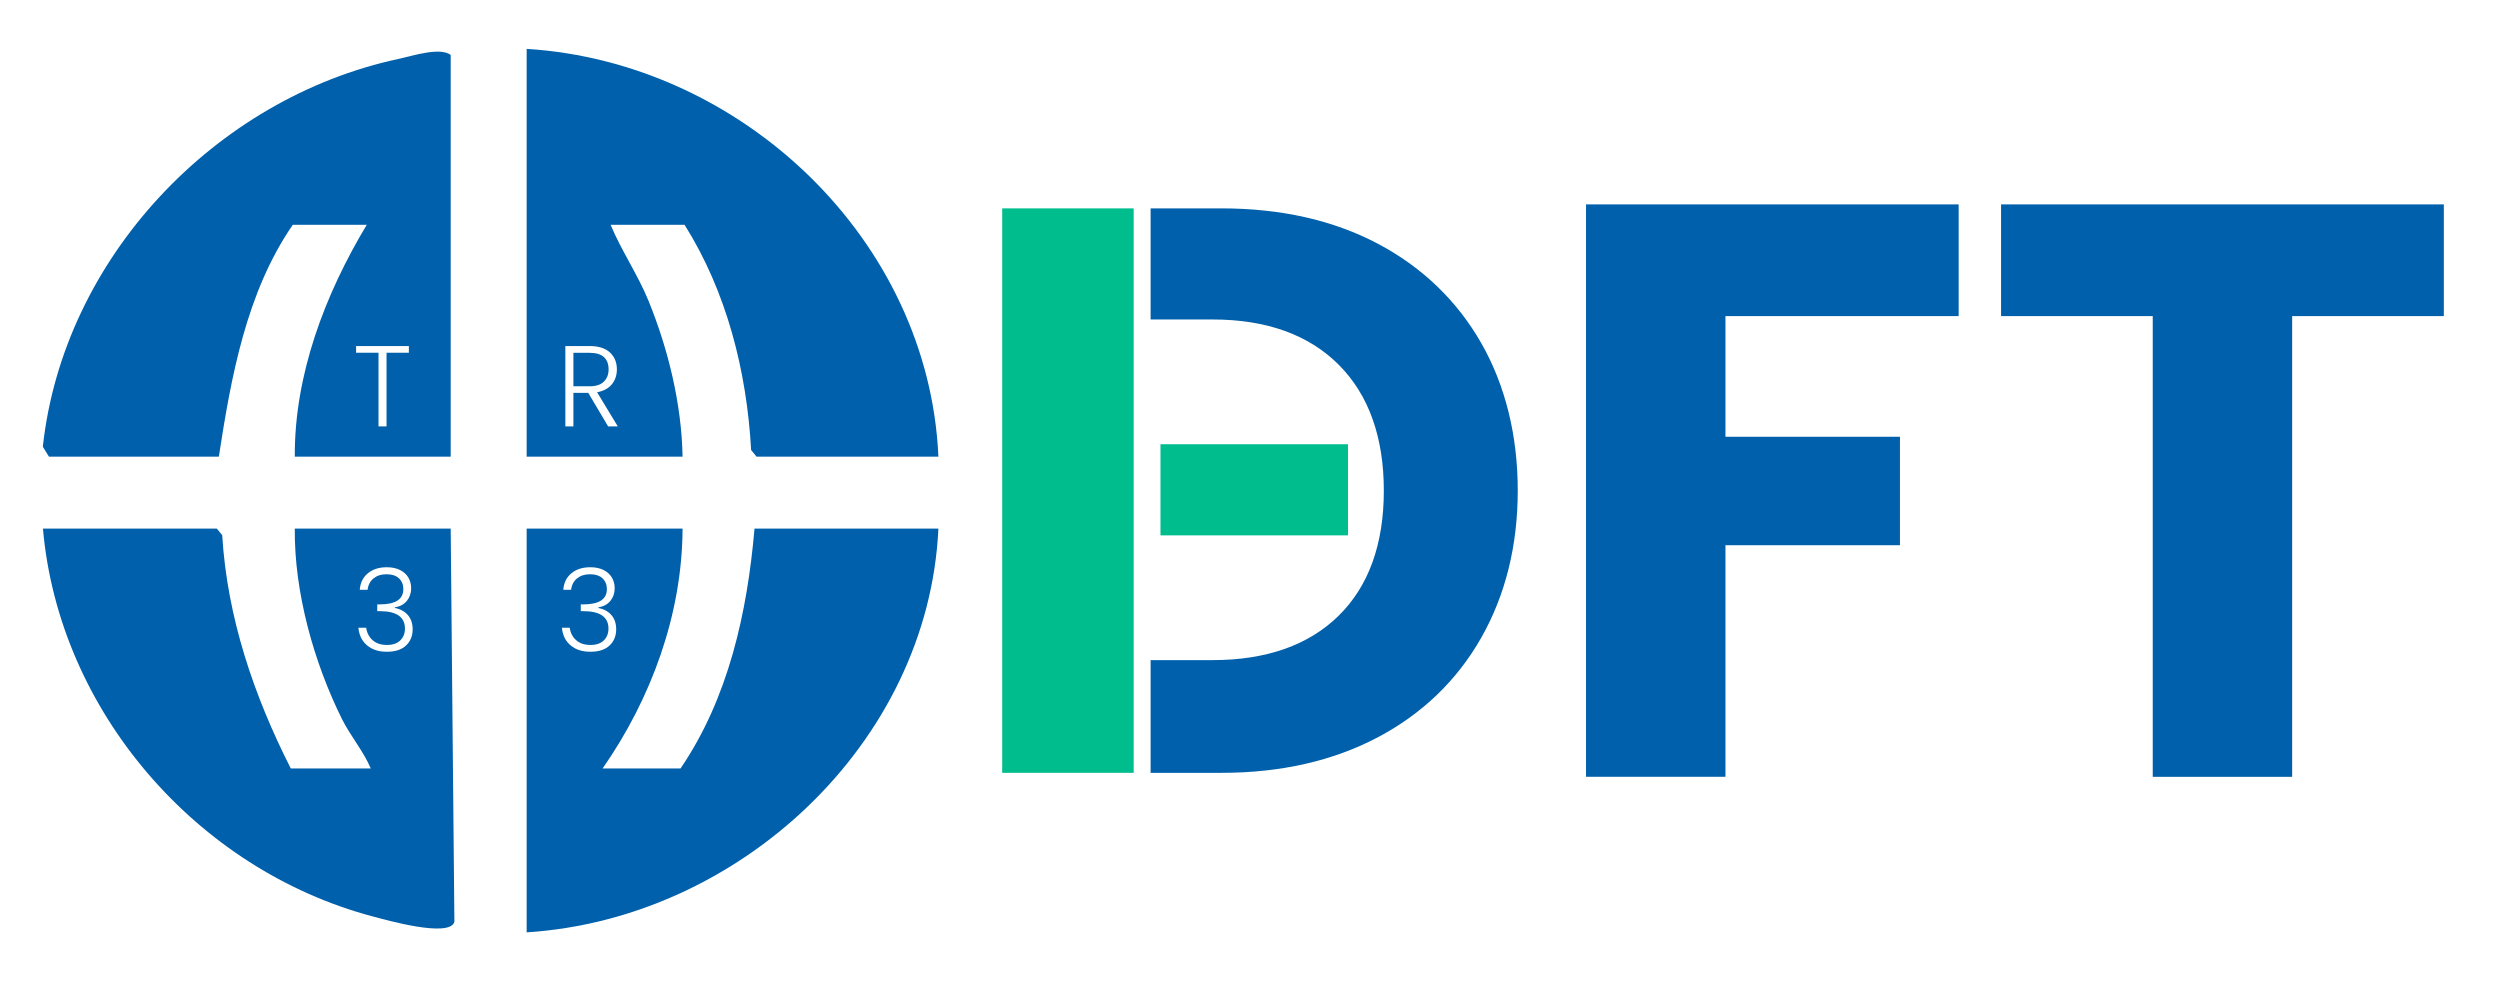
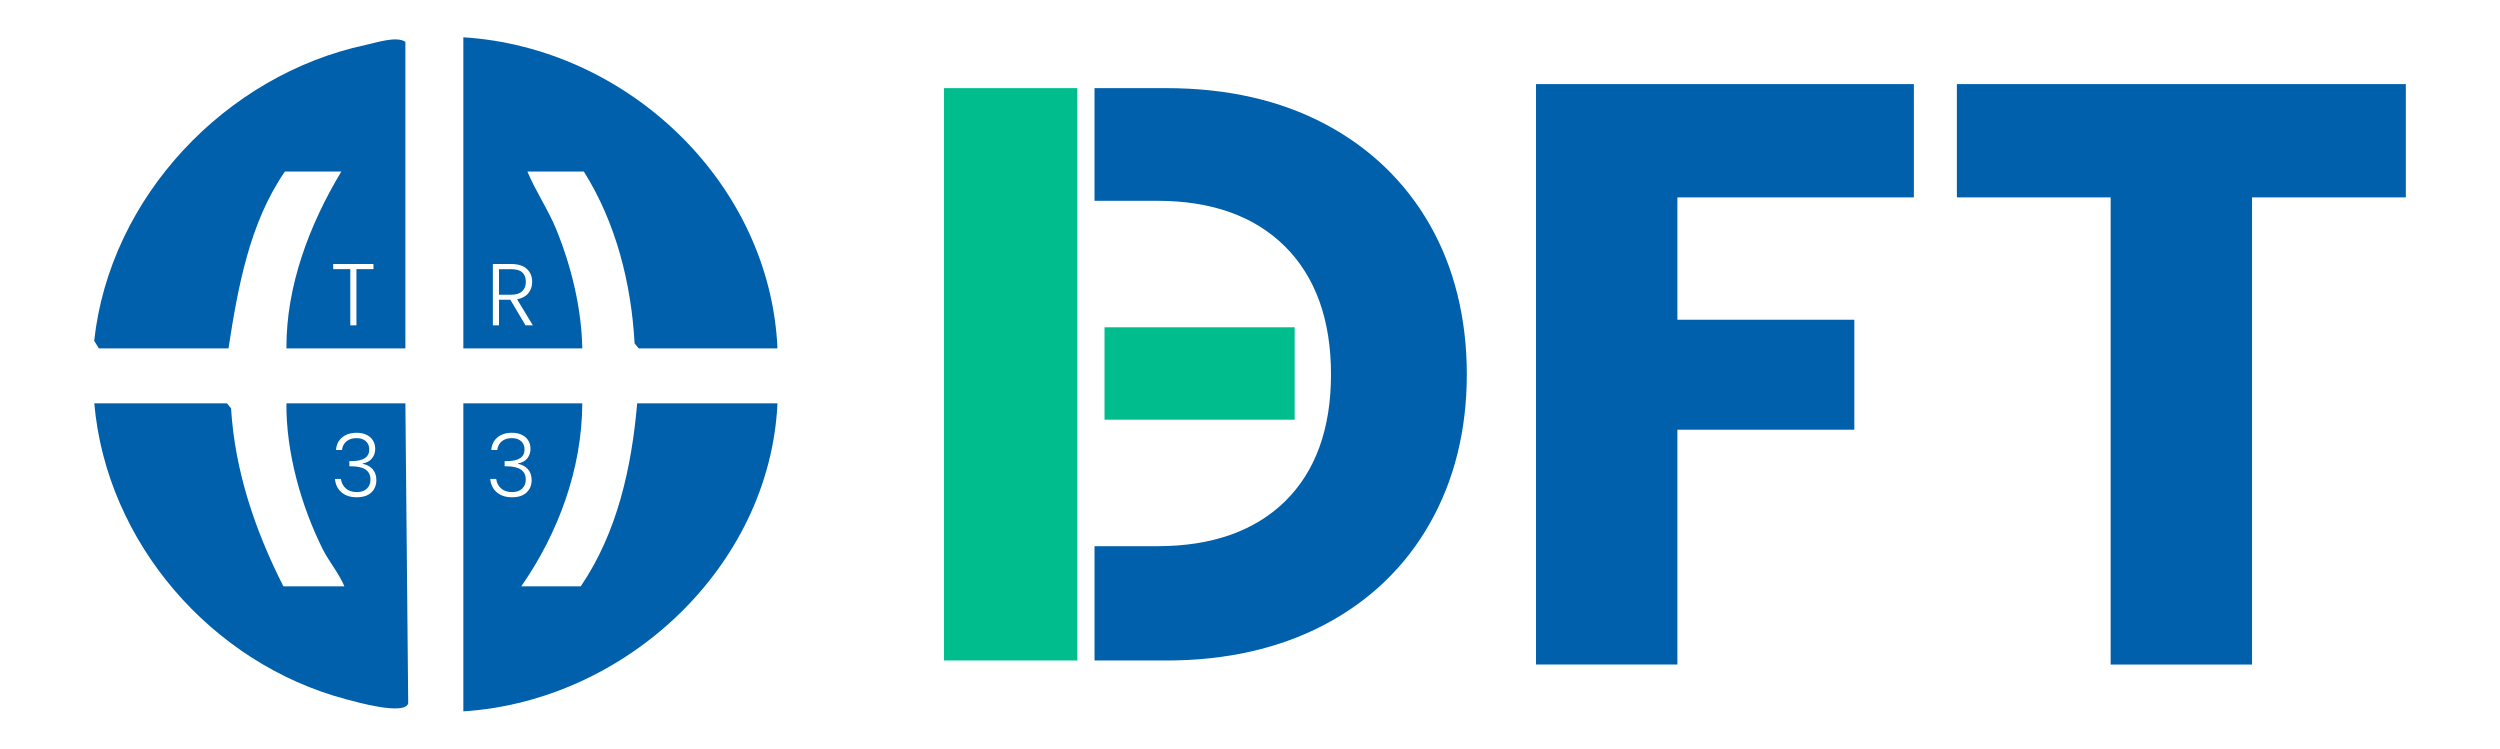
- <svg xmlns="http://www.w3.org/2000/svg" id="katman_1" viewBox="0 0 1304.48 512">
+ <svg xmlns="http://www.w3.org/2000/svg" id="katman_1" viewBox="0 0 1709.75 512">
  <defs>
    <style>.cls-1{fill:#00bd8d;}.cls-2{fill:#0060ab;}</style>
  </defs>
-   <path class="cls-2" d="M317.56,192.74c0-2.76-.8-4.89-2.4-6.39-1.6-1.5-4.12-2.25-7.56-2.25h-8.4v17.46h8.46c3.28,0,5.75-.8,7.41-2.4,1.66-1.6,2.49-3.74,2.49-6.42h0Z" />
-   <path class="cls-2" d="M338.39,156.96c-5.53-13.57-14.16-26.14-19.78-39.67h38.59c21.98,34.96,32.46,76.39,34.73,117.53l2.81,3.45h94.91c-5.04-113.39-102.8-205.79-214.84-212.76v212.76h81.35c-.5-27.38-7.47-56.06-17.77-81.31h0ZM317.32,222.5l-10.38-17.52h-7.74v17.52h-4.2v-41.94h12.6c4.68,0,8.23,1.12,10.65,3.36,2.42,2.24,3.63,5.18,3.63,8.82,0,3.04-.87,5.63-2.61,7.77s-4.31,3.53-7.71,4.17l10.8,17.82h-5.04Z" />
-   <path class="cls-2" d="M355.11,400.97h-40.67c25.36-36.41,41.52-80.35,41.72-125.15h-81.35v210.67c110.59-7,209.59-98.53,214.84-210.67h-95.95c-3.81,43.89-13.58,88.37-38.59,125.15h0ZM297.82,336.81c-2.68-2.18-4.22-5.27-4.62-9.27h4.08c.36,2.68,1.48,4.85,3.36,6.51s4.36,2.49,7.44,2.49,5.37-.8,6.99-2.4,2.43-3.64,2.43-6.12c0-6.08-4.38-9.12-13.14-9.12h-1.32v-3.54h1.38c8.16,0,12.24-2.66,12.24-7.98,0-2.32-.76-4.19-2.28-5.61-1.52-1.42-3.68-2.13-6.48-2.13s-4.97.71-6.75,2.13-2.83,3.41-3.15,5.97h-4.08c.28-3.64,1.69-6.51,4.23-8.61,2.54-2.1,5.83-3.15,9.87-3.15,2.68,0,4.98.48,6.9,1.44s3.37,2.27,4.35,3.93,1.47,3.53,1.47,5.61c0,2.52-.74,4.7-2.22,6.54s-3.58,2.98-6.3,3.42v.3c2.84.56,5.1,1.79,6.78,3.69,1.68,1.9,2.52,4.39,2.52,7.47,0,3.44-1.15,6.25-3.45,8.43s-5.63,3.27-9.99,3.27-7.58-1.09-10.26-3.27h0Z" />
-   <path class="cls-2" d="M114.19,238.28c6.39-41.56,14.34-85.83,38.59-120.98h38.59c-21.76,36.19-37.79,78.19-37.55,120.98h81.35V28.65c-5.82-4.18-19.55.44-27.14,2.07C112.13,51.25,32.98,134.87,22.35,233.1l3.19,5.18h88.65,0ZM213.34,180.56v3.48h-11.64v38.46h-4.2v-38.46h-11.7v-3.48h27.54Z" />
-   <path class="cls-2" d="M153.82,275.82c-.33,33.12,9.94,69.86,24.66,99.45,4.34,8.72,11.19,16.69,14.97,25.7h-41.72c-19.26-37.91-33.19-78.85-35.78-121.7l-2.81-3.45H22.41c8.31,95.24,80.21,177.97,172.05,202.36,6.67,1.77,40.18,11.36,42.64,2.84l-1.93-205.2h-81.35ZM211.87,336.81c-2.3,2.18-5.63,3.27-9.99,3.27s-7.58-1.09-10.26-3.27c-2.68-2.18-4.22-5.27-4.62-9.27h4.08c.36,2.68,1.48,4.85,3.36,6.51,1.88,1.66,4.36,2.49,7.44,2.49s5.37-.8,6.99-2.4,2.43-3.64,2.43-6.12c0-6.08-4.38-9.12-13.14-9.12h-1.32v-3.54h1.38c8.16,0,12.24-2.66,12.24-7.98,0-2.32-.76-4.19-2.28-5.61-1.52-1.42-3.68-2.13-6.48-2.13s-4.97.71-6.75,2.13-2.83,3.41-3.15,5.97h-4.08c.28-3.64,1.69-6.51,4.23-8.61,2.54-2.1,5.83-3.15,9.87-3.15,2.68,0,4.98.48,6.9,1.44s3.37,2.27,4.35,3.93,1.47,3.53,1.47,5.61c0,2.52-.74,4.7-2.22,6.54s-3.58,2.98-6.3,3.42v.3c2.84.56,5.1,1.79,6.78,3.69s2.52,4.39,2.52,7.47c0,3.44-1.15,6.25-3.45,8.43h0Z" />
-   <path class="cls-2" d="M1022.01,106.65v58.29h-121.68v62.96h91.05v56.59h-91.05v120.83h-72.75V106.65h194.44Z" />
-   <path class="cls-2" d="M1275.17,106.65v58.29h-79.14v240.4h-72.75v-240.4h-79.14v-58.29h231.03Z" />
-   <path class="cls-2" d="M698.49,190.28c15.65,15.65,23.58,37.75,23.58,65.72s-7.93,49.93-23.6,65.3c-15.63,15.36-37.75,23.14-65.7,23.14h-32.39v58.82h37.07c30.73,0,58.1-6.22,81.36-18.48,23.21-12.23,41.4-29.71,54.05-51.95,12.66-22.27,19.09-48.12,19.09-76.83s-6.43-54.91-19.09-77.05c-12.65-22.1-30.77-39.51-53.84-51.74-23.14-12.26-50.58-18.48-81.57-18.48h-37.07v57.97h32.39c27.96,0,50.07,7.93,65.72,23.58h0Z" />
-   <rect class="cls-1" x="522.94" y="108.73" width="68.6" height="294.53" />
-   <rect class="cls-1" x="605.53" y="231.8" width="97.85" height="47.55" />
+   <path class="cls-2" d="M359.63,192.74c0-2.76-.8-4.89-2.4-6.39-1.6-1.5-4.12-2.25-7.56-2.25h-8.4v17.46h8.46c3.28,0,5.75-.8,7.41-2.4,1.66-1.6,2.49-3.74,2.49-6.42h0Z" />
+   <path class="cls-2" d="M380.46,156.96c-5.53-13.57-14.16-26.14-19.78-39.67h38.59c21.98,34.96,32.46,76.39,34.73,117.53l2.81,3.45h94.91c-5.04-113.39-102.8-205.79-214.84-212.76v212.76h81.35c-.5-27.38-7.47-56.06-17.77-81.31h0ZM359.39,222.5l-10.38-17.52h-7.74v17.52h-4.2v-41.94h12.6c4.68,0,8.23,1.12,10.65,3.36,2.42,2.24,3.63,5.18,3.63,8.82,0,3.04-.87,5.63-2.61,7.77s-4.31,3.53-7.71,4.17l10.8,17.82h-5.04Z" />
+   <path class="cls-2" d="M397.18,400.97h-40.67c25.36-36.41,41.52-80.35,41.72-125.15h-81.35v210.67c110.59-7,209.59-98.53,214.84-210.67h-95.95c-3.81,43.89-13.58,88.37-38.59,125.15h0ZM339.89,336.81c-2.68-2.18-4.22-5.27-4.62-9.27h4.08c.36,2.68,1.48,4.85,3.36,6.51s4.36,2.49,7.44,2.49,5.37-.8,6.99-2.4,2.43-3.64,2.43-6.12c0-6.08-4.38-9.12-13.14-9.12h-1.32v-3.54h1.38c8.16,0,12.24-2.66,12.24-7.98,0-2.32-.76-4.19-2.28-5.61-1.52-1.42-3.68-2.13-6.48-2.13s-4.97.71-6.75,2.13-2.83,3.41-3.15,5.97h-4.08c.28-3.64,1.69-6.51,4.23-8.61,2.54-2.1,5.83-3.15,9.87-3.15,2.68,0,4.98.48,6.9,1.44s3.37,2.27,4.35,3.93,1.47,3.53,1.47,5.61c0,2.52-.74,4.7-2.22,6.54s-3.58,2.98-6.3,3.42v.3c2.84.56,5.1,1.79,6.78,3.69,1.68,1.9,2.52,4.39,2.52,7.47,0,3.44-1.15,6.25-3.45,8.43s-5.63,3.27-9.99,3.27-7.58-1.09-10.26-3.27h0Z" />
+   <path class="cls-2" d="M156.26,238.28c6.39-41.56,14.34-85.83,38.59-120.98h38.59c-21.76,36.19-37.79,78.19-37.55,120.98h81.35V28.65c-5.82-4.18-19.55.44-27.14,2.07-95.9,20.53-175.05,104.15-185.68,202.38l3.19,5.18h88.65,0ZM255.41,180.56v3.48h-11.64v38.46h-4.2v-38.46h-11.7v-3.48h27.54Z" />
+   <path class="cls-2" d="M195.89,275.82c-.33,33.12,9.94,69.86,24.66,99.45,4.34,8.72,11.19,16.69,14.97,25.7h-41.72c-19.26-37.91-33.19-78.85-35.78-121.7l-2.81-3.45h-90.73c8.31,95.24,80.21,177.97,172.05,202.36,6.67,1.77,40.18,11.36,42.64,2.84l-1.93-205.2h-81.35ZM253.94,336.81c-2.3,2.18-5.63,3.27-9.99,3.27s-7.58-1.09-10.26-3.27c-2.68-2.18-4.22-5.27-4.62-9.27h4.08c.36,2.68,1.48,4.85,3.36,6.51,1.88,1.66,4.36,2.49,7.44,2.49s5.37-.8,6.99-2.4,2.43-3.64,2.43-6.12c0-6.08-4.38-9.12-13.14-9.12h-1.32v-3.54h1.38c8.16,0,12.24-2.66,12.24-7.98,0-2.32-.76-4.19-2.28-5.61-1.52-1.42-3.68-2.13-6.48-2.13s-4.97.71-6.75,2.13-2.83,3.41-3.15,5.97h-4.08c.28-3.64,1.69-6.51,4.23-8.61,2.54-2.1,5.83-3.15,9.87-3.15,2.68,0,4.98.48,6.9,1.44s3.37,2.27,4.35,3.93,1.47,3.53,1.47,5.61c0,2.52-.74,4.7-2.22,6.54s-3.58,2.98-6.3,3.42v.3c2.84.56,5.1,1.79,6.78,3.69s2.52,4.39,2.52,7.47c0,3.44-1.15,6.25-3.45,8.43h0Z" />
+   <path class="cls-2" d="M1308.89,57.52v77.47h-161.72v83.68h121.01v75.21h-121.01v160.58h-96.69V57.52h258.41Z" />
+   <path class="cls-2" d="M1645.34,57.52v77.47h-105.17v319.49h-96.69V134.99h-105.17V57.52h307.04Z" />
+   <path class="cls-2" d="M878.93,168.66c20.8,20.8,31.34,50.17,31.34,87.34s-10.55,66.36-31.36,86.79c-20.78,20.41-50.17,30.75-87.32,30.75h-43.04v78.17h49.27c40.84,0,77.21-8.27,108.13-24.56,30.85-16.26,55.02-39.48,71.83-69.04,16.83-29.6,25.37-63.95,25.37-102.11s-8.54-72.97-25.37-102.4c-16.81-29.38-40.89-52.5-71.56-68.76-30.75-16.3-67.22-24.56-108.41-24.56h-49.27v77.05h43.04c37.16,0,66.54,10.55,87.34,31.34h0Z" />
+   <rect class="cls-1" x="645.62" y="60.27" width="91.18" height="391.43" />
+   <rect class="cls-1" x="755.38" y="223.83" width="130.05" height="63.2" />
</svg>
